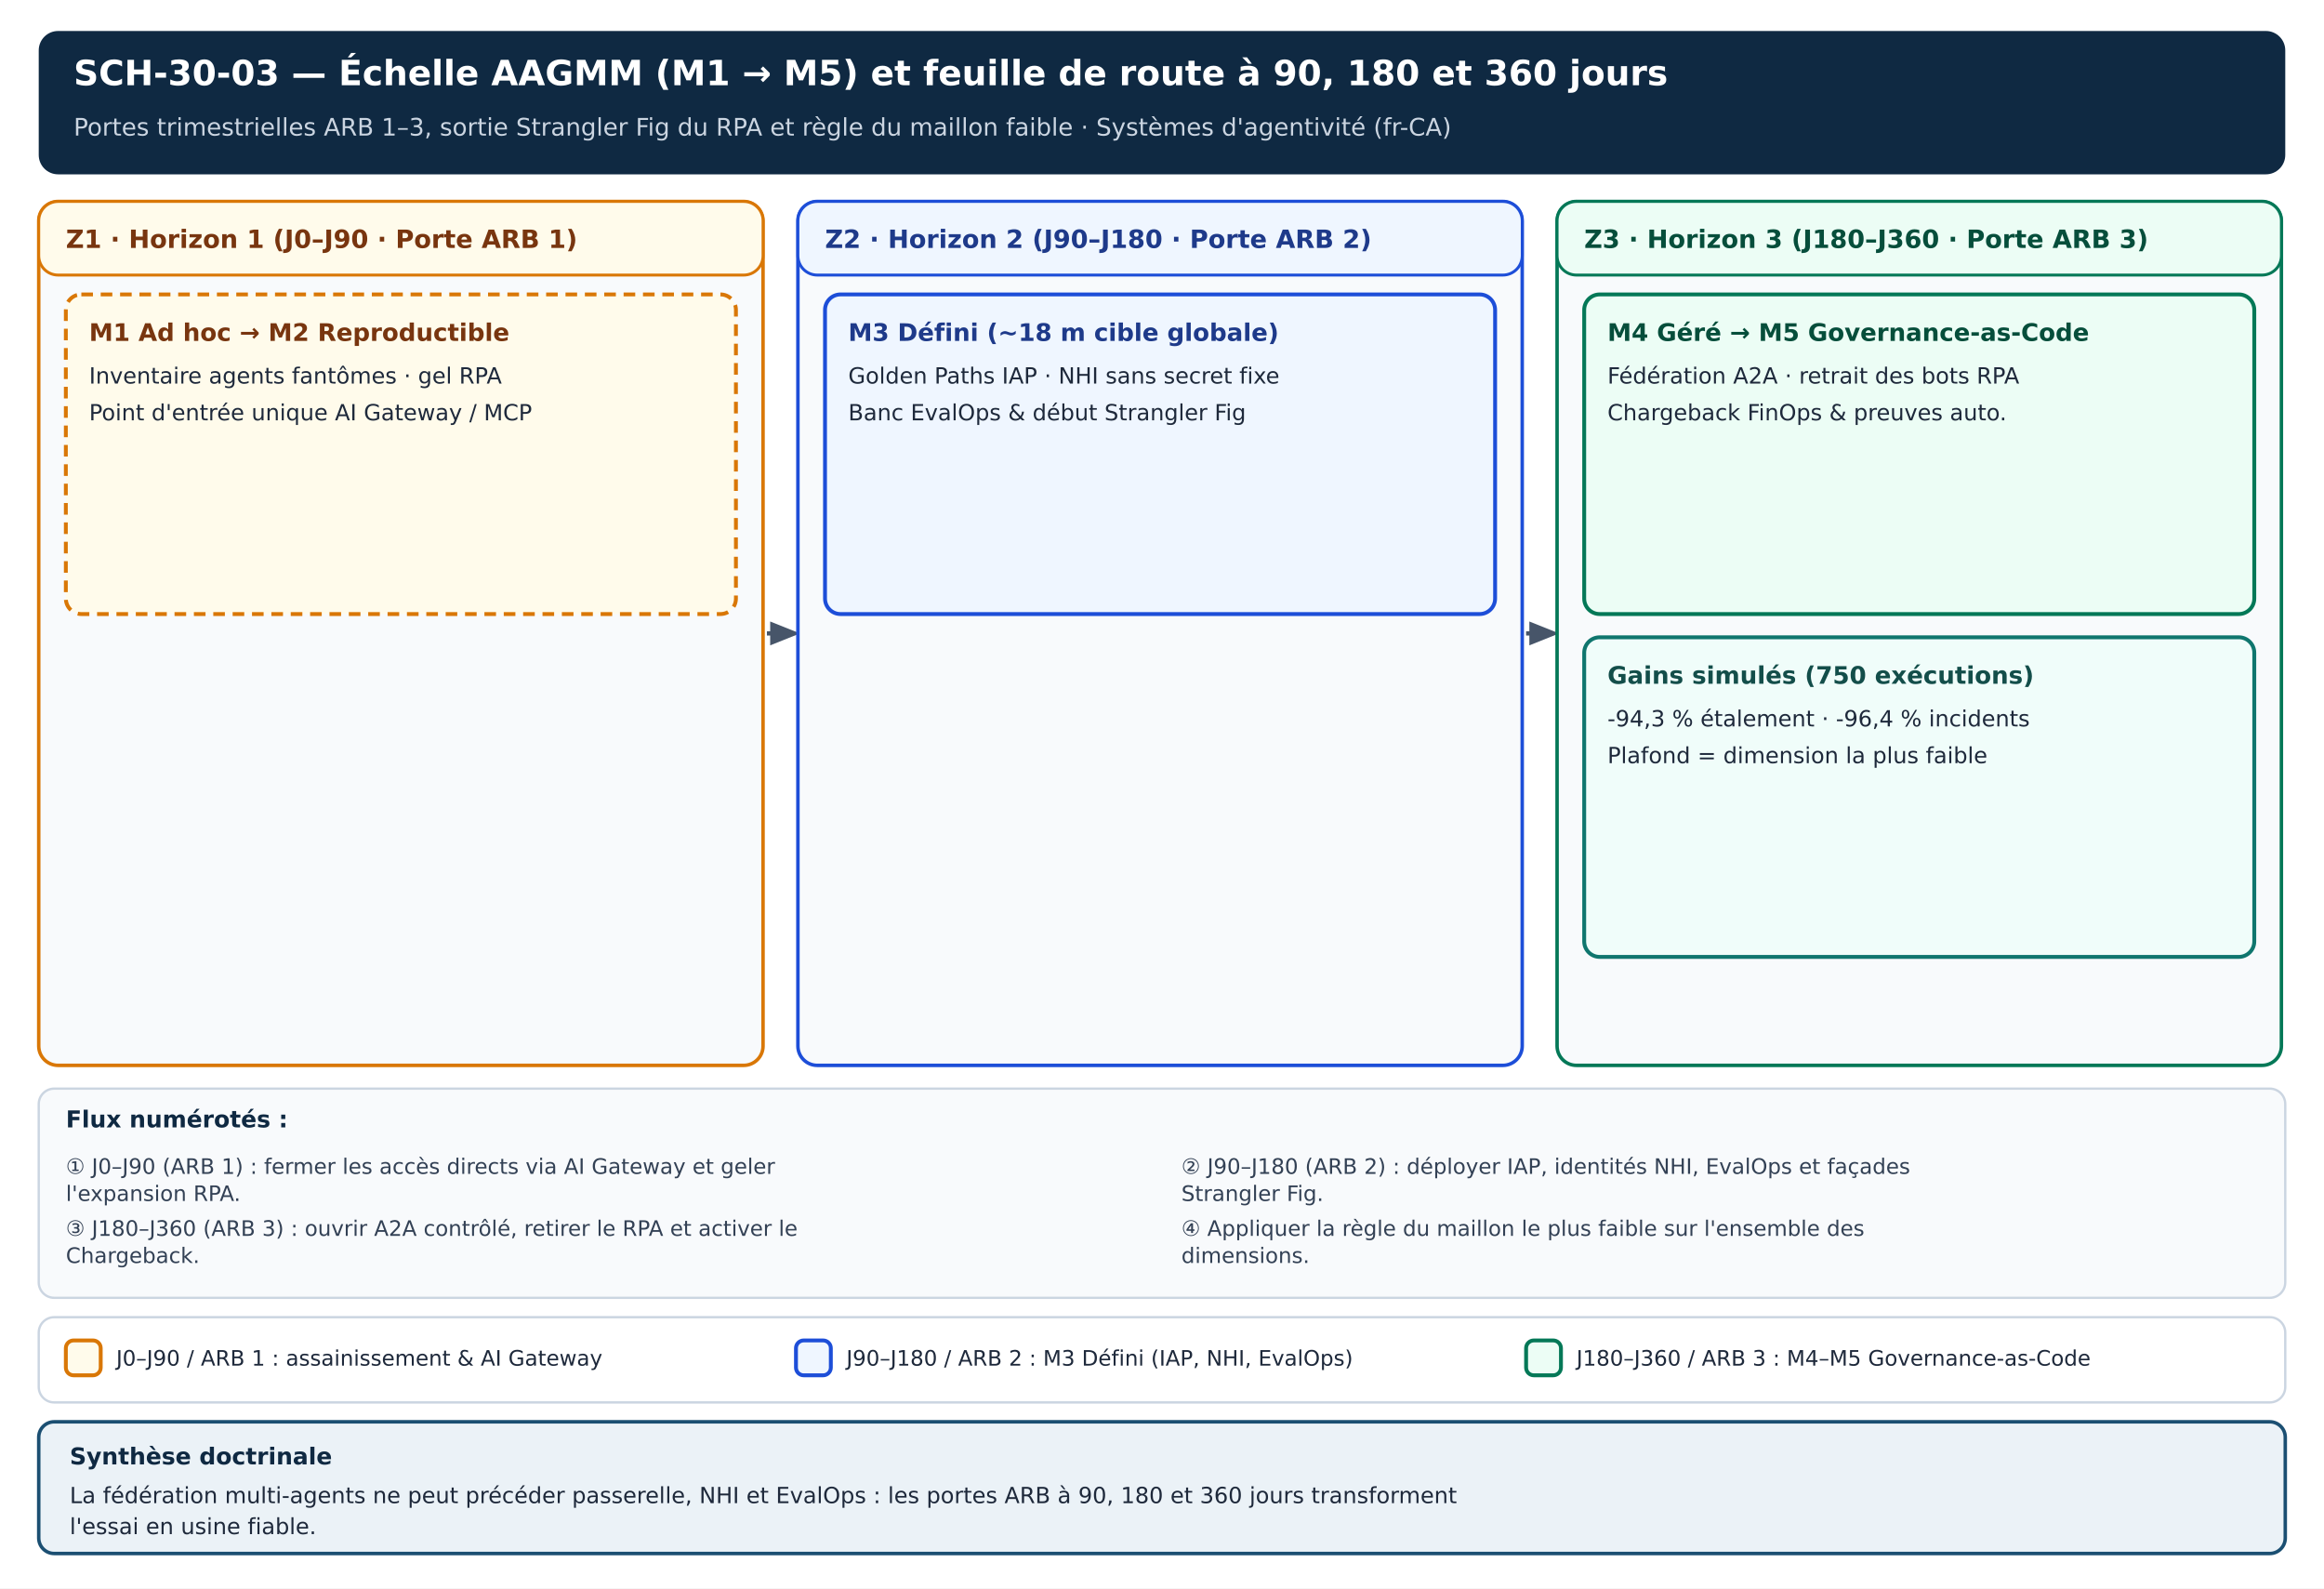
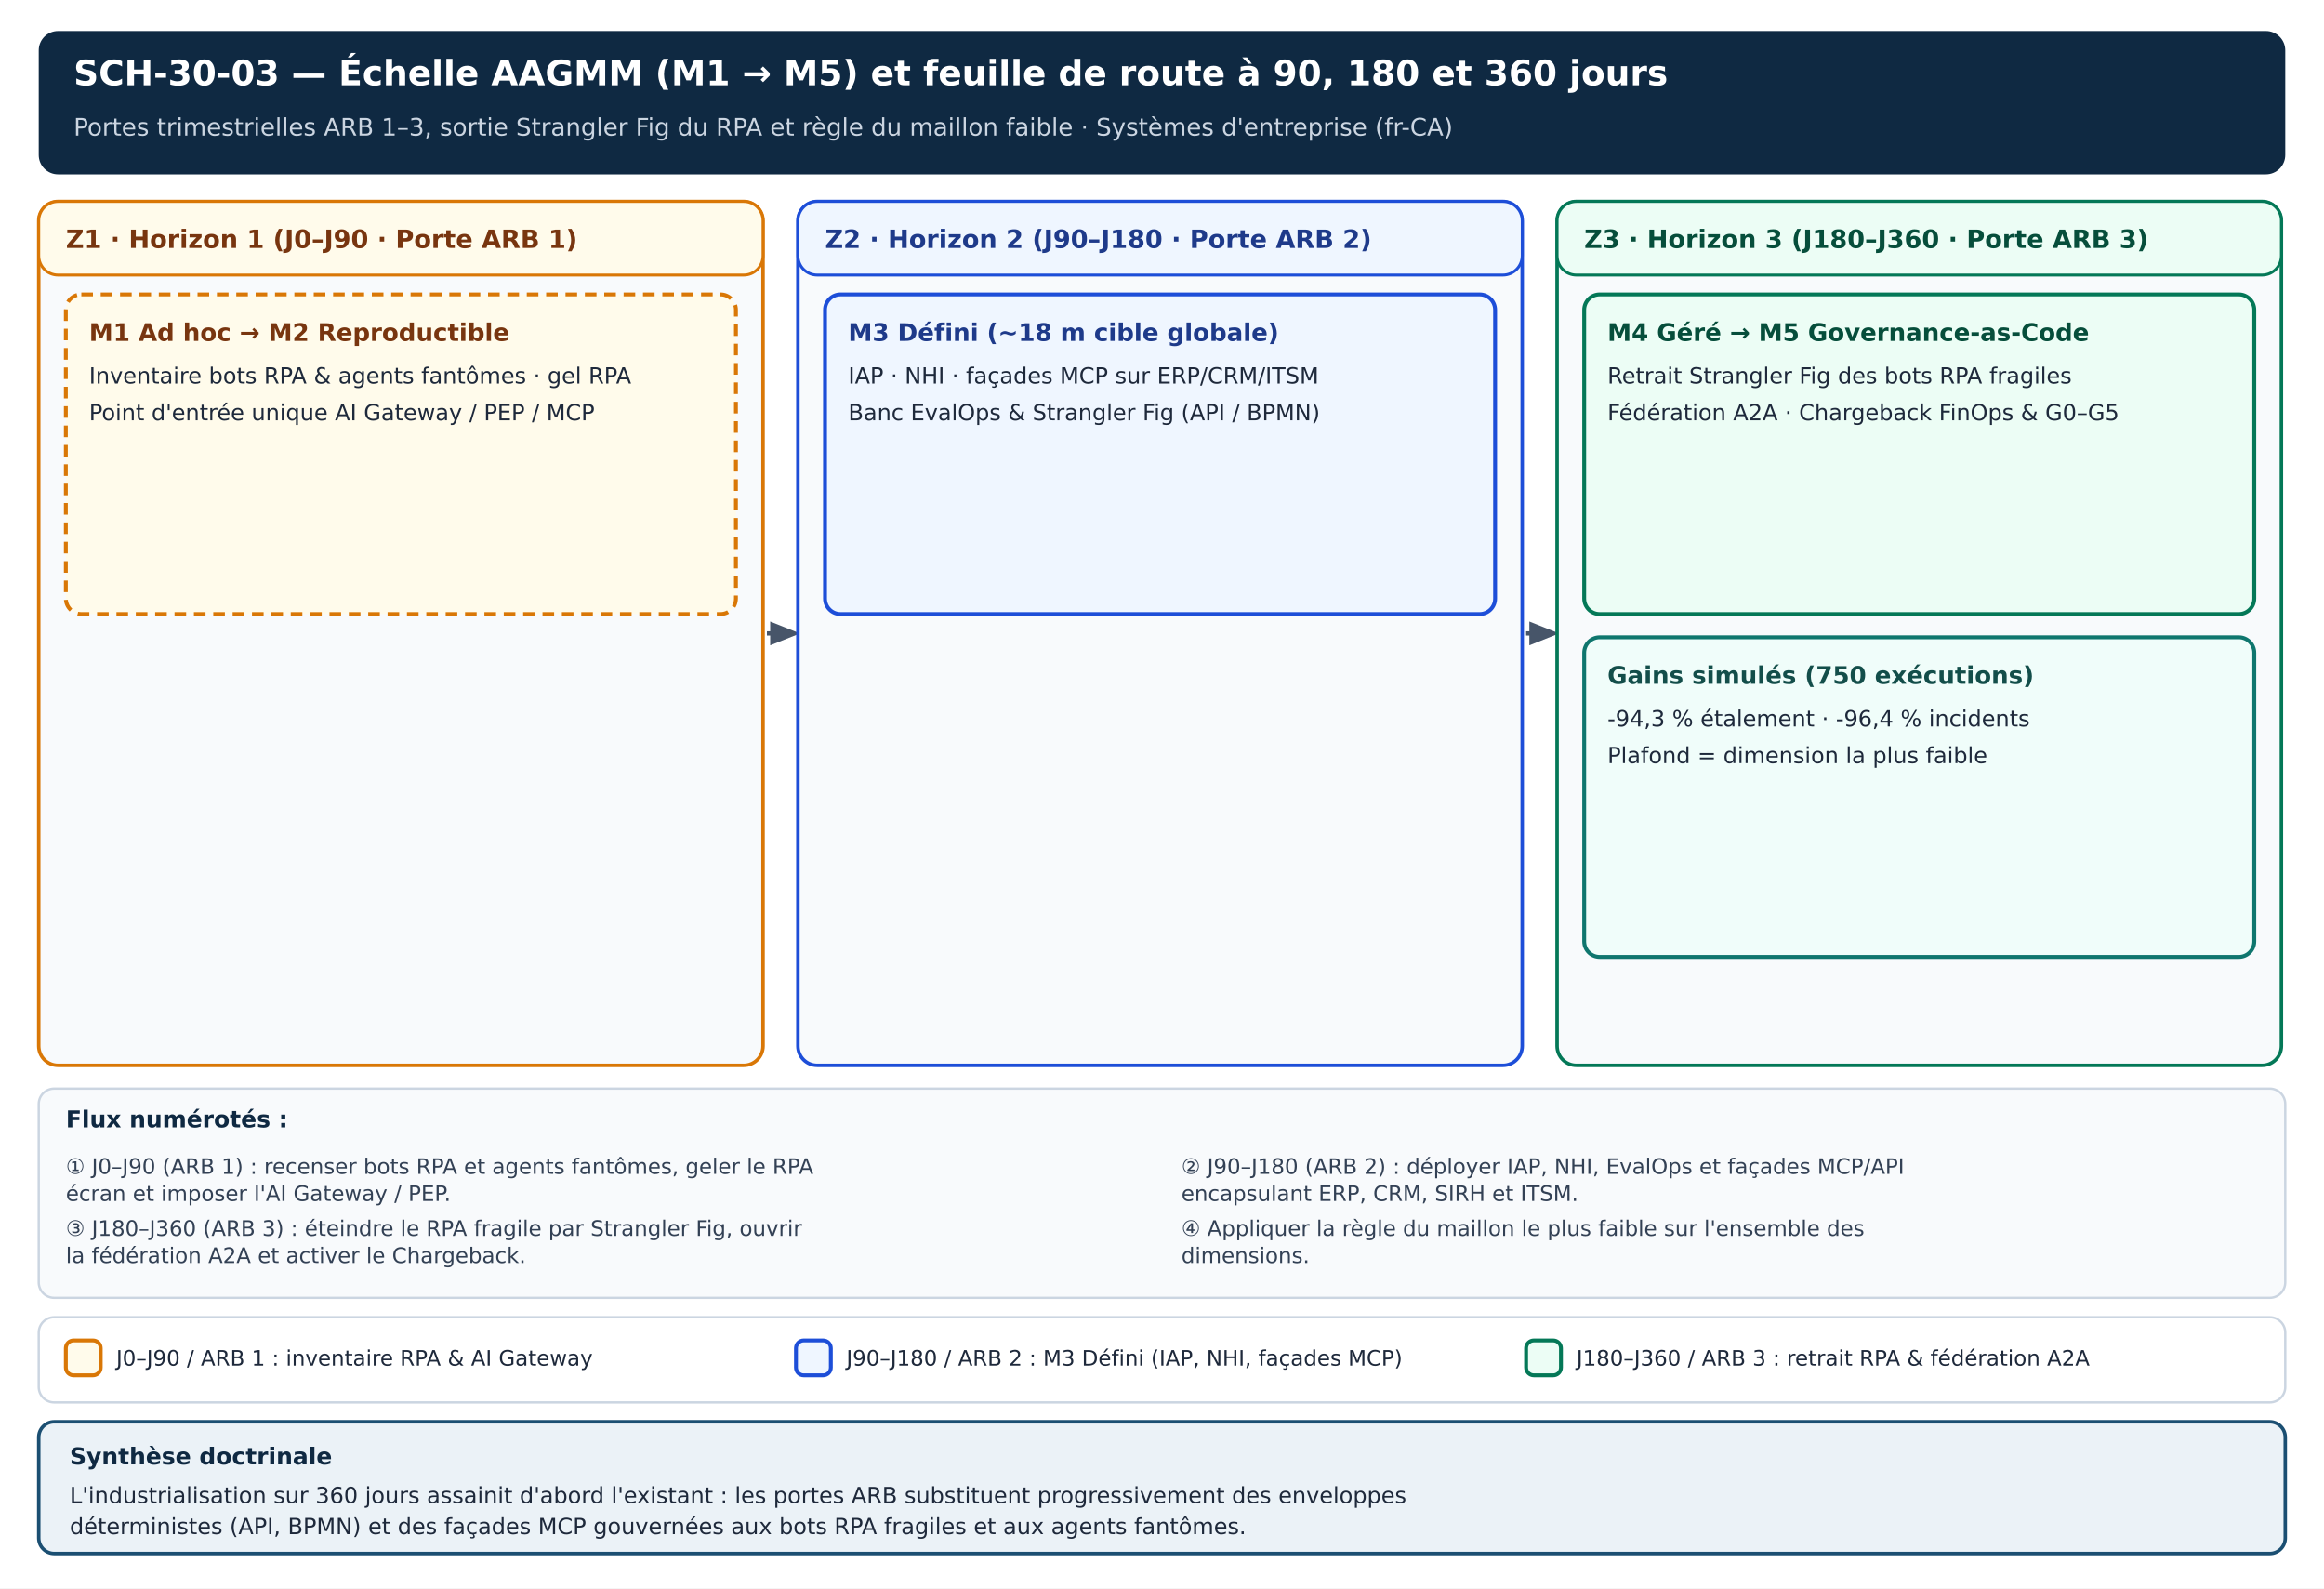
<svg xmlns="http://www.w3.org/2000/svg" viewBox="0 0 1200 820" width="1200" height="820">
  <defs>
    <marker id="arrow" viewBox="0 0 10 10" refX="8" refY="5" markerWidth="7" markerHeight="7" orient="auto-start-reverse">
      <path d="M 0 1 L 10 5 L 0 9 z" fill="#475569" />
    </marker>
  </defs>
  <rect id="bg-canvas" x="0" y="0" width="1200" height="820" fill="#FFFFFF" />
  <g id="header-bar">
    <rect x="20" y="16" width="1160" height="74" rx="10" fill="#0F2942" />
    <text x="38" y="44" font-family="DejaVu Sans, Arial, sans-serif" font-size="18" font-weight="bold" fill="#FFFFFF">SCH-30-03 — Échelle AAGMM (M1 → M5) et feuille de route à 90, 180 et 360 jours</text>
-     <text x="38" y="70" font-family="DejaVu Sans, Arial, sans-serif" font-size="12.5" fill="#CBD5E1">Portes trimestrielles ARB 1–3, sortie Strangler Fig du RPA et règle du maillon faible · Systèmes d'agentivité (fr-CA)</text>
+     <text x="38" y="70" font-family="DejaVu Sans, Arial, sans-serif" font-size="12.5" fill="#CBD5E1">Portes trimestrielles ARB 1–3, sortie Strangler Fig du RPA et règle du maillon faible · Systèmes d'entreprise (fr-CA)</text>
  </g>
  <g id="zone-Z1">
    <rect x="20" y="104" width="374" height="446" rx="10" fill="#F8FAFC" stroke="#D97706" stroke-width="1.8" />
    <rect x="20" y="104" width="374" height="38" rx="10" fill="#FFFBEB" stroke="#D97706" stroke-width="1.5" />
    <text x="34" y="128" font-family="DejaVu Sans, Arial, sans-serif" font-size="13" font-weight="bold" fill="#78350F">Z1 · Horizon 1 (J0–J90 · Porte ARB 1)</text>
    <line x1="396" y1="327" x2="410" y2="327" stroke="#475569" stroke-width="2.2" marker-end="url(#arrow)" />
    <g id="node-1" class="node" data-node="true">
      <rect x="34" y="152" width="346" height="165" rx="8" fill="#FFFBEB" stroke="#D97706" stroke-width="2" stroke-dasharray="6,4" />
      <text x="46" y="176" font-family="DejaVu Sans, Arial, sans-serif" font-size="12.5" font-weight="bold" fill="#78350F">M1 Ad hoc → M2 Reproductible</text>
-       <text x="46" y="198" font-family="DejaVu Sans, Arial, sans-serif" font-size="11.5" fill="#1E293B">Inventaire agents fantômes · gel RPA</text>
-       <text x="46" y="217" font-family="DejaVu Sans, Arial, sans-serif" font-size="11.5" fill="#1E293B">Point d'entrée unique AI Gateway / MCP</text>
+       <text x="46" y="198" font-family="DejaVu Sans, Arial, sans-serif" font-size="11.5" fill="#1E293B">Inventaire bots RPA &amp; agents fantômes · gel RPA</text>
+       <text x="46" y="217" font-family="DejaVu Sans, Arial, sans-serif" font-size="11.5" fill="#1E293B">Point d'entrée unique AI Gateway / PEP / MCP</text>
    </g>
  </g>
  <g id="zone-Z2">
    <rect x="412" y="104" width="374" height="446" rx="10" fill="#F8FAFC" stroke="#1D4ED8" stroke-width="1.8" />
    <rect x="412" y="104" width="374" height="38" rx="10" fill="#EFF6FF" stroke="#1D4ED8" stroke-width="1.5" />
    <text x="426" y="128" font-family="DejaVu Sans, Arial, sans-serif" font-size="13" font-weight="bold" fill="#1E3A8A">Z2 · Horizon 2 (J90–J180 · Porte ARB 2)</text>
    <line x1="788" y1="327" x2="802" y2="327" stroke="#475569" stroke-width="2.2" marker-end="url(#arrow)" />
    <g id="node-2" class="node" data-node="true">
      <rect x="426" y="152" width="346" height="165" rx="8" fill="#EFF6FF" stroke="#1D4ED8" stroke-width="2" />
      <text x="438" y="176" font-family="DejaVu Sans, Arial, sans-serif" font-size="12.5" font-weight="bold" fill="#1E3A8A">M3 Défini (~18 m cible globale)</text>
-       <text x="438" y="198" font-family="DejaVu Sans, Arial, sans-serif" font-size="11.5" fill="#1E293B">Golden Paths IAP · NHI sans secret fixe</text>
-       <text x="438" y="217" font-family="DejaVu Sans, Arial, sans-serif" font-size="11.5" fill="#1E293B">Banc EvalOps &amp; début Strangler Fig</text>
+       <text x="438" y="198" font-family="DejaVu Sans, Arial, sans-serif" font-size="11.5" fill="#1E293B">IAP · NHI · façades MCP sur ERP/CRM/ITSM</text>
+       <text x="438" y="217" font-family="DejaVu Sans, Arial, sans-serif" font-size="11.5" fill="#1E293B">Banc EvalOps &amp; Strangler Fig (API / BPMN)</text>
    </g>
  </g>
  <g id="zone-Z3">
    <rect x="804" y="104" width="374" height="446" rx="10" fill="#F8FAFC" stroke="#047857" stroke-width="1.8" />
    <rect x="804" y="104" width="374" height="38" rx="10" fill="#ECFDF5" stroke="#047857" stroke-width="1.5" />
    <text x="818" y="128" font-family="DejaVu Sans, Arial, sans-serif" font-size="13" font-weight="bold" fill="#064E3B">Z3 · Horizon 3 (J180–J360 · Porte ARB 3)</text>
    <g id="node-3" class="node" data-node="true">
      <rect x="818" y="152" width="346" height="165" rx="8" fill="#ECFDF5" stroke="#047857" stroke-width="2" />
      <text x="830" y="176" font-family="DejaVu Sans, Arial, sans-serif" font-size="12.5" font-weight="bold" fill="#064E3B">M4 Géré → M5 Governance-as-Code</text>
-       <text x="830" y="198" font-family="DejaVu Sans, Arial, sans-serif" font-size="11.5" fill="#1E293B">Fédération A2A · retrait des bots RPA</text>
-       <text x="830" y="217" font-family="DejaVu Sans, Arial, sans-serif" font-size="11.5" fill="#1E293B">Chargeback FinOps &amp; preuves auto.</text>
+       <text x="830" y="198" font-family="DejaVu Sans, Arial, sans-serif" font-size="11.5" fill="#1E293B">Retrait Strangler Fig des bots RPA fragiles</text>
+       <text x="830" y="217" font-family="DejaVu Sans, Arial, sans-serif" font-size="11.5" fill="#1E293B">Fédération A2A · Chargeback FinOps &amp; G0–G5</text>
    </g>
    <g id="node-4" class="node" data-node="true">
      <rect x="818" y="329" width="346" height="165" rx="8" fill="#F0FDFA" stroke="#0F766E" stroke-width="2" />
      <text x="830" y="353" font-family="DejaVu Sans, Arial, sans-serif" font-size="12.5" font-weight="bold" fill="#134E4A">Gains simulés (750 exécutions)</text>
      <text x="830" y="375" font-family="DejaVu Sans, Arial, sans-serif" font-size="11.5" fill="#1E293B">-94,3 % étalement · -96,4 % incidents</text>
      <text x="830" y="394" font-family="DejaVu Sans, Arial, sans-serif" font-size="11.5" fill="#1E293B">Plafond = dimension la plus faible</text>
    </g>
  </g>
  <g id="flows-bar">
    <rect x="20" y="562" width="1160" height="108" rx="8" fill="#F8FAFC" stroke="#CBD5E1" stroke-width="1.2" />
    <text x="34" y="582" font-family="DejaVu Sans, Arial, sans-serif" font-size="12" font-weight="bold" fill="#0F2942">Flux numérotés :</text>
-     <text x="34" y="606" font-family="DejaVu Sans, Arial, sans-serif" font-size="11" fill="#334155">① J0–J90 (ARB 1) : fermer les accès directs via AI Gateway et geler</text>
-     <text x="34" y="620" font-family="DejaVu Sans, Arial, sans-serif" font-size="11" fill="#334155">l'expansion RPA.</text>
-     <text x="610" y="606" font-family="DejaVu Sans, Arial, sans-serif" font-size="11" fill="#334155">② J90–J180 (ARB 2) : déployer IAP, identités NHI, EvalOps et façades</text>
-     <text x="610" y="620" font-family="DejaVu Sans, Arial, sans-serif" font-size="11" fill="#334155">Strangler Fig.</text>
-     <text x="34" y="638" font-family="DejaVu Sans, Arial, sans-serif" font-size="11" fill="#334155">③ J180–J360 (ARB 3) : ouvrir A2A contrôlé, retirer le RPA et activer le</text>
-     <text x="34" y="652" font-family="DejaVu Sans, Arial, sans-serif" font-size="11" fill="#334155">Chargeback.</text>
+     <text x="34" y="606" font-family="DejaVu Sans, Arial, sans-serif" font-size="11" fill="#334155">① J0–J90 (ARB 1) : recenser bots RPA et agents fantômes, geler le RPA</text>
+     <text x="34" y="620" font-family="DejaVu Sans, Arial, sans-serif" font-size="11" fill="#334155">écran et imposer l'AI Gateway / PEP.</text>
+     <text x="610" y="606" font-family="DejaVu Sans, Arial, sans-serif" font-size="11" fill="#334155">② J90–J180 (ARB 2) : déployer IAP, NHI, EvalOps et façades MCP/API</text>
+     <text x="610" y="620" font-family="DejaVu Sans, Arial, sans-serif" font-size="11" fill="#334155">encapsulant ERP, CRM, SIRH et ITSM.</text>
+     <text x="34" y="638" font-family="DejaVu Sans, Arial, sans-serif" font-size="11" fill="#334155">③ J180–J360 (ARB 3) : éteindre le RPA fragile par Strangler Fig, ouvrir</text>
+     <text x="34" y="652" font-family="DejaVu Sans, Arial, sans-serif" font-size="11" fill="#334155">la fédération A2A et activer le Chargeback.</text>
    <text x="610" y="638" font-family="DejaVu Sans, Arial, sans-serif" font-size="11" fill="#334155">④ Appliquer la règle du maillon le plus faible sur l'ensemble des</text>
    <text x="610" y="652" font-family="DejaVu Sans, Arial, sans-serif" font-size="11" fill="#334155">dimensions.</text>
  </g>
  <g id="legend-bar">
    <rect x="20" y="680" width="1160" height="44" rx="8" fill="#FFFFFF" stroke="#CBD5E1" stroke-width="1.2" />
    <rect x="34" y="692" width="18" height="18" rx="4" fill="#FFFBEB" stroke="#D97706" stroke-width="2" />
-     <text x="60" y="705" font-family="DejaVu Sans, Arial, sans-serif" font-size="11" fill="#1E293B">J0–J90 / ARB 1 : assainissement &amp; AI Gateway</text>
+     <text x="60" y="705" font-family="DejaVu Sans, Arial, sans-serif" font-size="11" fill="#1E293B">J0–J90 / ARB 1 : inventaire RPA &amp; AI Gateway</text>
    <rect x="411" y="692" width="18" height="18" rx="4" fill="#EFF6FF" stroke="#1D4ED8" stroke-width="2" />
-     <text x="437" y="705" font-family="DejaVu Sans, Arial, sans-serif" font-size="11" fill="#1E293B">J90–J180 / ARB 2 : M3 Défini (IAP, NHI, EvalOps)</text>
+     <text x="437" y="705" font-family="DejaVu Sans, Arial, sans-serif" font-size="11" fill="#1E293B">J90–J180 / ARB 2 : M3 Défini (IAP, NHI, façades MCP)</text>
    <rect x="788" y="692" width="18" height="18" rx="4" fill="#ECFDF5" stroke="#047857" stroke-width="2" />
-     <text x="814" y="705" font-family="DejaVu Sans, Arial, sans-serif" font-size="11" fill="#1E293B">J180–J360 / ARB 3 : M4–M5 Governance-as-Code</text>
+     <text x="814" y="705" font-family="DejaVu Sans, Arial, sans-serif" font-size="11" fill="#1E293B">J180–J360 / ARB 3 : retrait RPA &amp; fédération A2A</text>
  </g>
  <g id="takeaway-box">
    <rect x="20" y="734" width="1160" height="68" rx="8" fill="#EBF2F7" stroke="#1B4F72" stroke-width="1.8" />
    <text x="36" y="756" font-family="DejaVu Sans, Arial, sans-serif" font-size="12" font-weight="bold" fill="#0F2942">Synthèse doctrinale</text>
-     <text x="36" y="776" font-family="DejaVu Sans, Arial, sans-serif" font-size="11.5" fill="#1E293B">La fédération multi-agents ne peut précéder passerelle, NHI et EvalOps : les portes ARB à 90, 180 et 360 jours transforment</text>
-     <text x="36" y="792" font-family="DejaVu Sans, Arial, sans-serif" font-size="11.5" fill="#1E293B">l'essai en usine fiable.</text>
+     <text x="36" y="776" font-family="DejaVu Sans, Arial, sans-serif" font-size="11.5" fill="#1E293B">L'industrialisation sur 360 jours assainit d'abord l'existant : les portes ARB substituent progressivement des enveloppes</text>
+     <text x="36" y="792" font-family="DejaVu Sans, Arial, sans-serif" font-size="11.5" fill="#1E293B">déterministes (API, BPMN) et des façades MCP gouvernées aux bots RPA fragiles et aux agents fantômes.</text>
  </g>
</svg>
